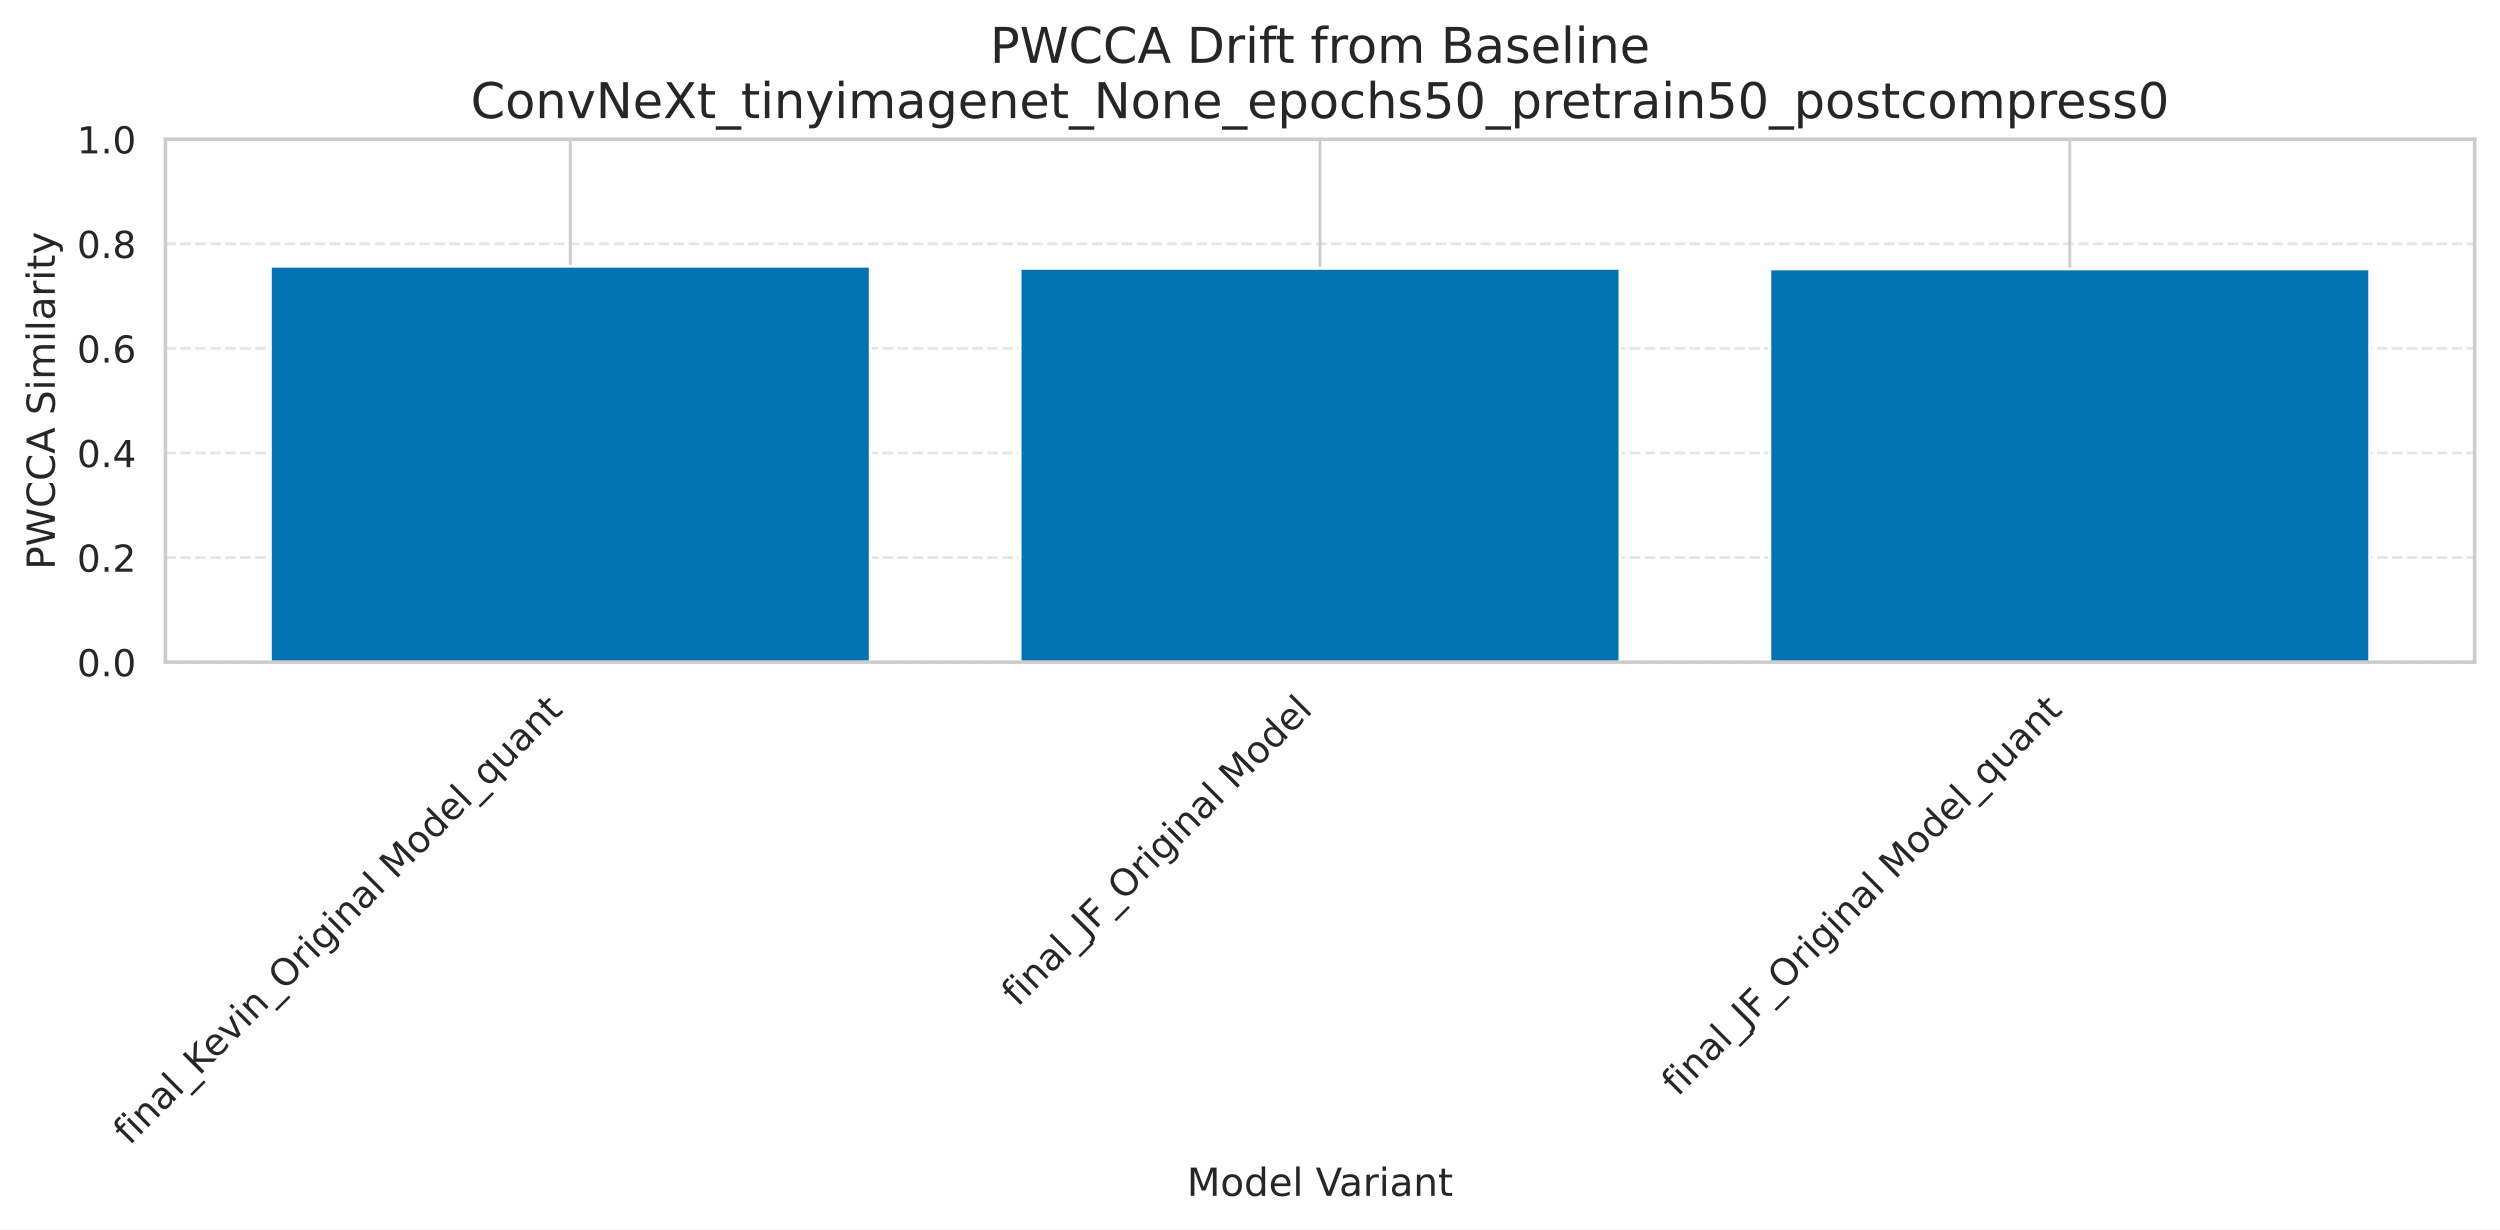
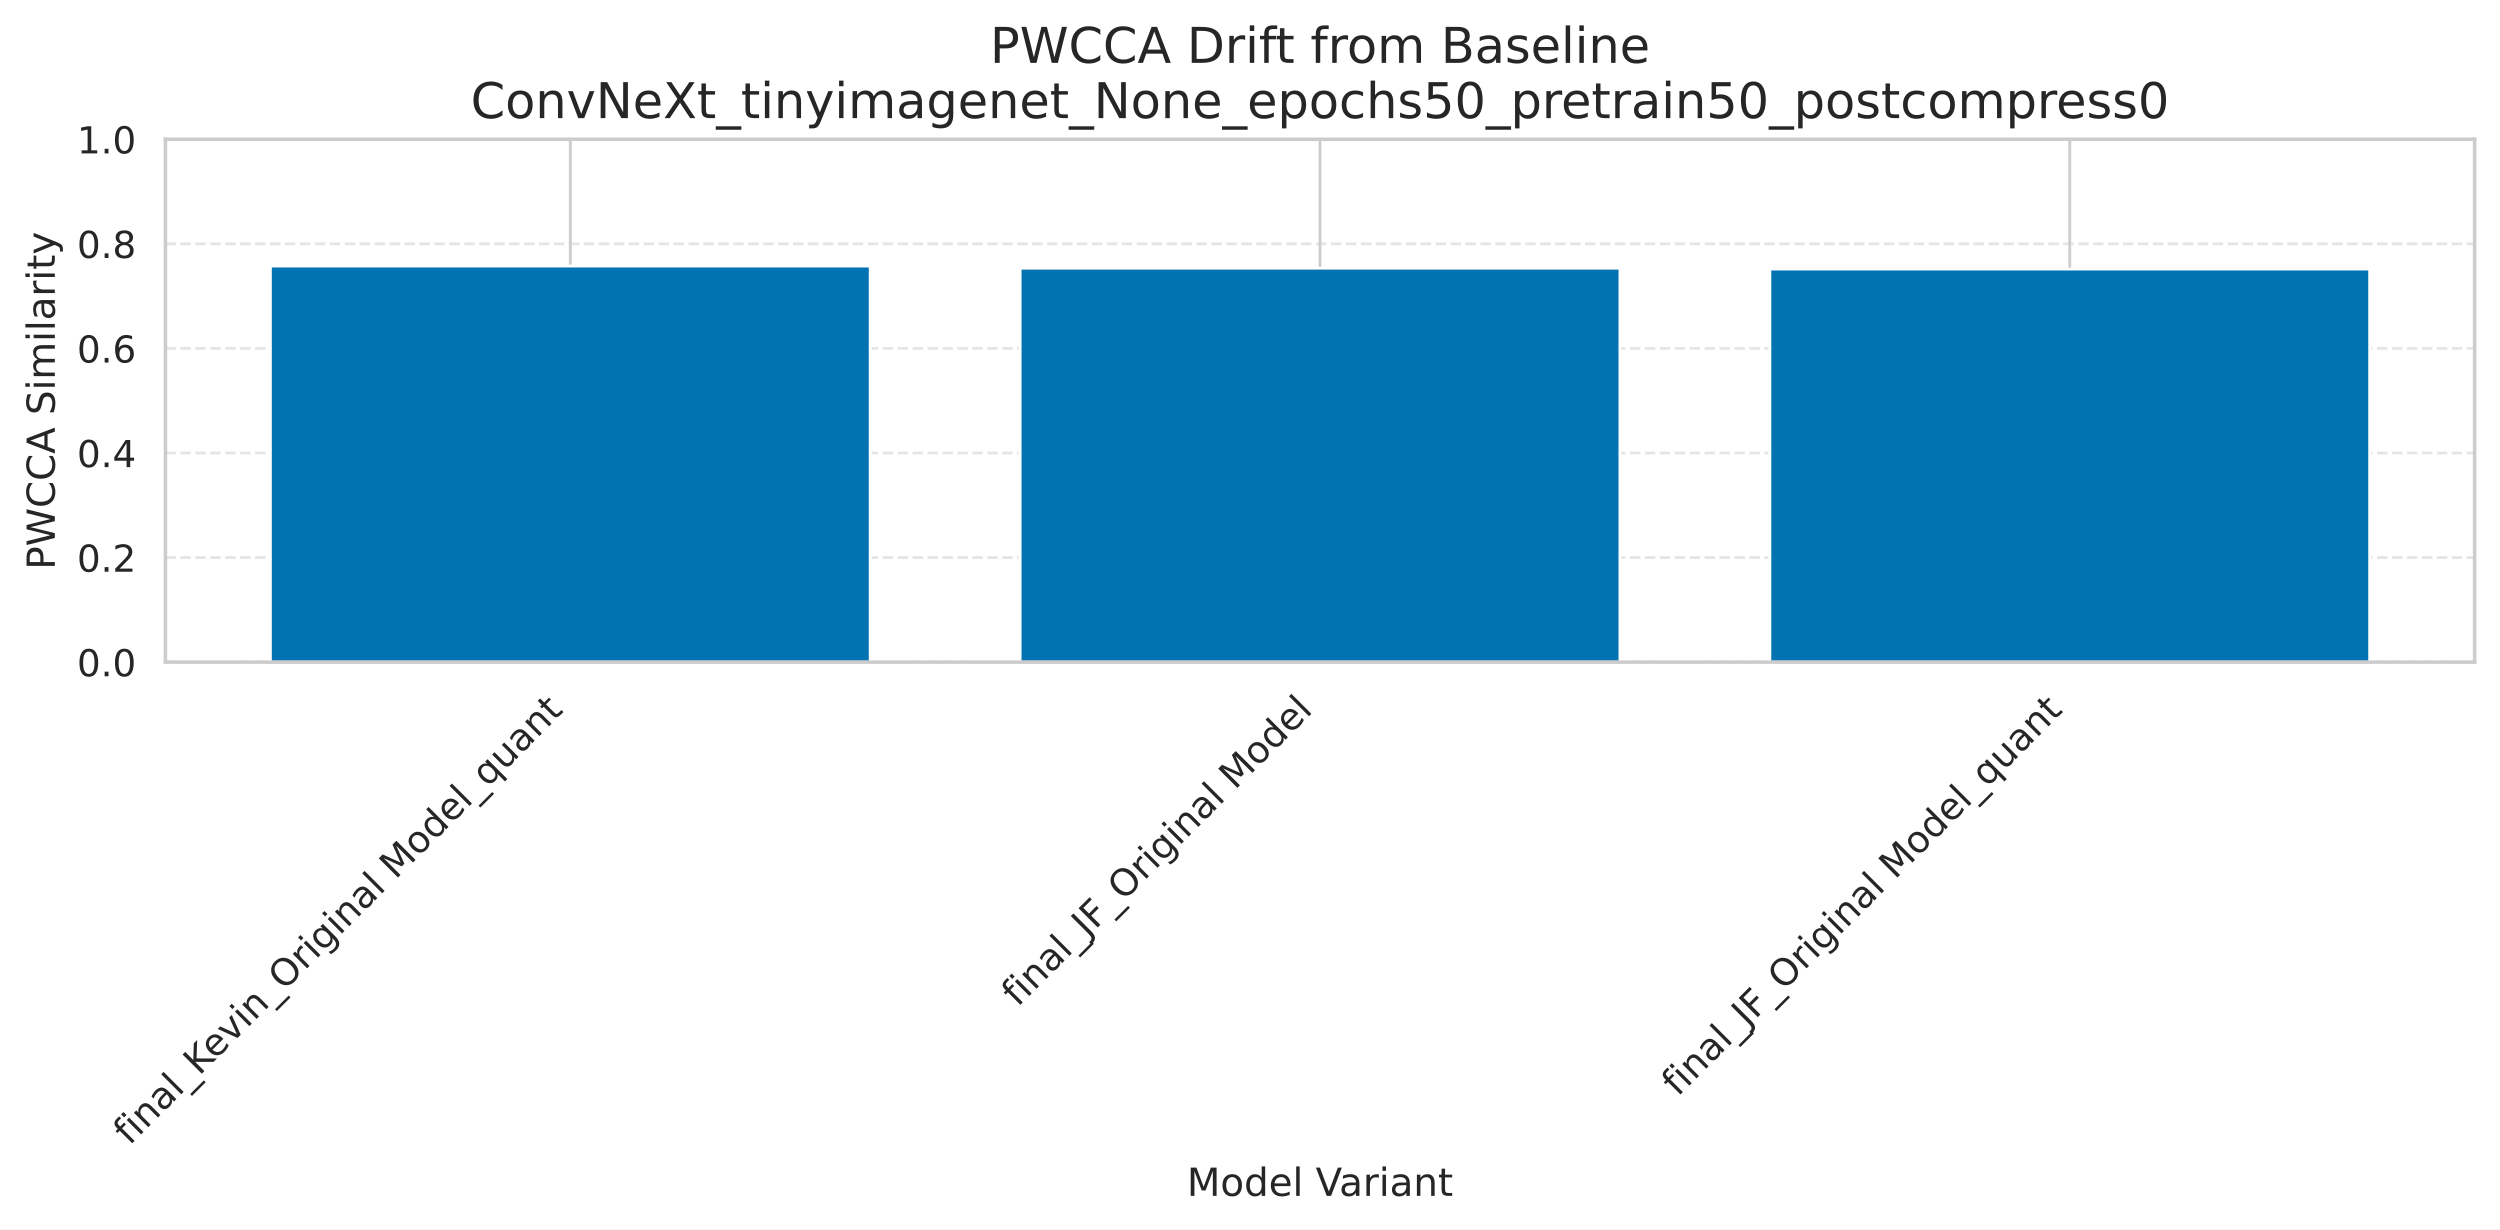
<svg xmlns="http://www.w3.org/2000/svg" xmlns:xlink="http://www.w3.org/1999/xlink" width="709.356pt" height="348.811pt" viewBox="0 0 709.356 348.811" version="1.1">
  <defs>
    <style type="text/css">*{stroke-linejoin: round; stroke-linecap: butt}</style>
  </defs>
  <g id="figure_1">
    <g id="patch_1">
      <path d="M 0 348.811  L 709.356 348.811  L 709.356 0  L 0 0  z " style="fill: #ffffff" />
    </g>
    <g id="axes_1">
      <g id="patch_2">
        <path d="M 46.94 187.879  L 702.156 187.879  L 702.156 39.515  L 46.94 39.515  z " style="fill: #ffffff" />
      </g>
      <g id="matplotlib.axis_1">
        <g id="xtick_1">
          <g id="line2d_1">
-             <path d="M 161.815 187.879  L 161.815 39.515  " clip-path="url(#p0a679618c3)" style="fill: none; stroke: #cccccc; stroke-width: 0.8; stroke-linecap: round" />
+             <path d="M 161.815 187.879  L 161.815 39.515  " clip-path="url(#p1b7e877553)" style="fill: none; stroke: #cccccc; stroke-width: 0.8; stroke-linecap: round" />
          </g>
          <g id="text_1">
            <g style="fill: #262626" transform="translate(36.70259 325.2047) rotate(-45) scale(0.1056 -0.1056)">
              <defs>
                <path id="DejaVuSans-66" d="M 2375 4863  L 2375 4384  L 1825 4384  Q 1516 4384 1395 4259  Q 1275 4134 1275 3809  L 1275 3500  L 2222 3500  L 2222 3053  L 1275 3053  L 1275 0  L 697 0  L 697 3053  L 147 3053  L 147 3500  L 697 3500  L 697 3744  Q 697 4328 969 4595  Q 1241 4863 1831 4863  L 2375 4863  z " transform="scale(0.015625)" />
                <path id="DejaVuSans-69" d="M 603 3500  L 1178 3500  L 1178 0  L 603 0  L 603 3500  z M 603 4863  L 1178 4863  L 1178 4134  L 603 4134  L 603 4863  z " transform="scale(0.015625)" />
                <path id="DejaVuSans-6e" d="M 3513 2113  L 3513 0  L 2938 0  L 2938 2094  Q 2938 2591 2744 2837  Q 2550 3084 2163 3084  Q 1697 3084 1428 2787  Q 1159 2491 1159 1978  L 1159 0  L 581 0  L 581 3500  L 1159 3500  L 1159 2956  Q 1366 3272 1645 3428  Q 1925 3584 2291 3584  Q 2894 3584 3203 3211  Q 3513 2838 3513 2113  z " transform="scale(0.015625)" />
                <path id="DejaVuSans-61" d="M 2194 1759  Q 1497 1759 1228 1600  Q 959 1441 959 1056  Q 959 750 1161 570  Q 1363 391 1709 391  Q 2188 391 2477 730  Q 2766 1069 2766 1631  L 2766 1759  L 2194 1759  z M 3341 1997  L 3341 0  L 2766 0  L 2766 531  Q 2569 213 2275 61  Q 1981 -91 1556 -91  Q 1019 -91 701 211  Q 384 513 384 1019  Q 384 1609 779 1909  Q 1175 2209 1959 2209  L 2766 2209  L 2766 2266  Q 2766 2663 2505 2880  Q 2244 3097 1772 3097  Q 1472 3097 1187 3025  Q 903 2953 641 2809  L 641 3341  Q 956 3463 1253 3523  Q 1550 3584 1831 3584  Q 2591 3584 2966 3190  Q 3341 2797 3341 1997  z " transform="scale(0.015625)" />
                <path id="DejaVuSans-6c" d="M 603 4863  L 1178 4863  L 1178 0  L 603 0  L 603 4863  z " transform="scale(0.015625)" />
                <path id="DejaVuSans-5f" d="M 3263 -1063  L 3263 -1509  L -63 -1509  L -63 -1063  L 3263 -1063  z " transform="scale(0.015625)" />
                <path id="DejaVuSans-4b" d="M 628 4666  L 1259 4666  L 1259 2694  L 3353 4666  L 4166 4666  L 1850 2491  L 4331 0  L 3500 0  L 1259 2247  L 1259 0  L 628 0  L 628 4666  z " transform="scale(0.015625)" />
                <path id="DejaVuSans-65" d="M 3597 1894  L 3597 1613  L 953 1613  Q 991 1019 1311 708  Q 1631 397 2203 397  Q 2534 397 2845 478  Q 3156 559 3463 722  L 3463 178  Q 3153 47 2828 -22  Q 2503 -91 2169 -91  Q 1331 -91 842 396  Q 353 884 353 1716  Q 353 2575 817 3079  Q 1281 3584 2069 3584  Q 2775 3584 3186 3129  Q 3597 2675 3597 1894  z M 3022 2063  Q 3016 2534 2758 2815  Q 2500 3097 2075 3097  Q 1594 3097 1305 2825  Q 1016 2553 972 2059  L 3022 2063  z " transform="scale(0.015625)" />
                <path id="DejaVuSans-76" d="M 191 3500  L 800 3500  L 1894 563  L 2988 3500  L 3597 3500  L 2284 0  L 1503 0  L 191 3500  z " transform="scale(0.015625)" />
                <path id="DejaVuSans-4f" d="M 2522 4238  Q 1834 4238 1429 3725  Q 1025 3213 1025 2328  Q 1025 1447 1429 934  Q 1834 422 2522 422  Q 3209 422 3611 934  Q 4013 1447 4013 2328  Q 4013 3213 3611 3725  Q 3209 4238 2522 4238  z M 2522 4750  Q 3503 4750 4090 4092  Q 4678 3434 4678 2328  Q 4678 1225 4090 567  Q 3503 -91 2522 -91  Q 1538 -91 948 565  Q 359 1222 359 2328  Q 359 3434 948 4092  Q 1538 4750 2522 4750  z " transform="scale(0.015625)" />
                <path id="DejaVuSans-72" d="M 2631 2963  Q 2534 3019 2420 3045  Q 2306 3072 2169 3072  Q 1681 3072 1420 2755  Q 1159 2438 1159 1844  L 1159 0  L 581 0  L 581 3500  L 1159 3500  L 1159 2956  Q 1341 3275 1631 3429  Q 1922 3584 2338 3584  Q 2397 3584 2469 3576  Q 2541 3569 2628 3553  L 2631 2963  z " transform="scale(0.015625)" />
                <path id="DejaVuSans-67" d="M 2906 1791  Q 2906 2416 2648 2759  Q 2391 3103 1925 3103  Q 1463 3103 1205 2759  Q 947 2416 947 1791  Q 947 1169 1205 825  Q 1463 481 1925 481  Q 2391 481 2648 825  Q 2906 1169 2906 1791  z M 3481 434  Q 3481 -459 3084 -895  Q 2688 -1331 1869 -1331  Q 1566 -1331 1297 -1286  Q 1028 -1241 775 -1147  L 775 -588  Q 1028 -725 1275 -790  Q 1522 -856 1778 -856  Q 2344 -856 2625 -561  Q 2906 -266 2906 331  L 2906 616  Q 2728 306 2450 153  Q 2172 0 1784 0  Q 1141 0 747 490  Q 353 981 353 1791  Q 353 2603 747 3093  Q 1141 3584 1784 3584  Q 2172 3584 2450 3431  Q 2728 3278 2906 2969  L 2906 3500  L 3481 3500  L 3481 434  z " transform="scale(0.015625)" />
                <path id="DejaVuSans-20" transform="scale(0.015625)" />
                <path id="DejaVuSans-4d" d="M 628 4666  L 1569 4666  L 2759 1491  L 3956 4666  L 4897 4666  L 4897 0  L 4281 0  L 4281 4097  L 3078 897  L 2444 897  L 1241 4097  L 1241 0  L 628 0  L 628 4666  z " transform="scale(0.015625)" />
                <path id="DejaVuSans-6f" d="M 1959 3097  Q 1497 3097 1228 2736  Q 959 2375 959 1747  Q 959 1119 1226 758  Q 1494 397 1959 397  Q 2419 397 2687 759  Q 2956 1122 2956 1747  Q 2956 2369 2687 2733  Q 2419 3097 1959 3097  z M 1959 3584  Q 2709 3584 3137 3096  Q 3566 2609 3566 1747  Q 3566 888 3137 398  Q 2709 -91 1959 -91  Q 1206 -91 779 398  Q 353 888 353 1747  Q 353 2609 779 3096  Q 1206 3584 1959 3584  z " transform="scale(0.015625)" />
                <path id="DejaVuSans-64" d="M 2906 2969  L 2906 4863  L 3481 4863  L 3481 0  L 2906 0  L 2906 525  Q 2725 213 2448 61  Q 2172 -91 1784 -91  Q 1150 -91 751 415  Q 353 922 353 1747  Q 353 2572 751 3078  Q 1150 3584 1784 3584  Q 2172 3584 2448 3432  Q 2725 3281 2906 2969  z M 947 1747  Q 947 1113 1208 752  Q 1469 391 1925 391  Q 2381 391 2643 752  Q 2906 1113 2906 1747  Q 2906 2381 2643 2742  Q 2381 3103 1925 3103  Q 1469 3103 1208 2742  Q 947 2381 947 1747  z " transform="scale(0.015625)" />
                <path id="DejaVuSans-71" d="M 947 1747  Q 947 1113 1208 752  Q 1469 391 1925 391  Q 2381 391 2643 752  Q 2906 1113 2906 1747  Q 2906 2381 2643 2742  Q 2381 3103 1925 3103  Q 1469 3103 1208 2742  Q 947 2381 947 1747  z M 2906 525  Q 2725 213 2448 61  Q 2172 -91 1784 -91  Q 1150 -91 751 415  Q 353 922 353 1747  Q 353 2572 751 3078  Q 1150 3584 1784 3584  Q 2172 3584 2448 3432  Q 2725 3281 2906 2969  L 2906 3500  L 3481 3500  L 3481 -1331  L 2906 -1331  L 2906 525  z " transform="scale(0.015625)" />
                <path id="DejaVuSans-75" d="M 544 1381  L 544 3500  L 1119 3500  L 1119 1403  Q 1119 906 1312 657  Q 1506 409 1894 409  Q 2359 409 2629 706  Q 2900 1003 2900 1516  L 2900 3500  L 3475 3500  L 3475 0  L 2900 0  L 2900 538  Q 2691 219 2414 64  Q 2138 -91 1772 -91  Q 1169 -91 856 284  Q 544 659 544 1381  z M 1991 3584  L 1991 3584  z " transform="scale(0.015625)" />
                <path id="DejaVuSans-74" d="M 1172 4494  L 1172 3500  L 2356 3500  L 2356 3053  L 1172 3053  L 1172 1153  Q 1172 725 1289 603  Q 1406 481 1766 481  L 2356 481  L 2356 0  L 1766 0  Q 1100 0 847 248  Q 594 497 594 1153  L 594 3053  L 172 3053  L 172 3500  L 594 3500  L 594 4494  L 1172 4494  z " transform="scale(0.015625)" />
              </defs>
              <use xlink:href="#DejaVuSans-66" />
              <use xlink:href="#DejaVuSans-69" transform="translate(35.20508 0)" />
              <use xlink:href="#DejaVuSans-6e" transform="translate(62.98828 0)" />
              <use xlink:href="#DejaVuSans-61" transform="translate(126.3672 0)" />
              <use xlink:href="#DejaVuSans-6c" transform="translate(187.6465 0)" />
              <use xlink:href="#DejaVuSans-5f" transform="translate(215.4297 0)" />
              <use xlink:href="#DejaVuSans-4b" transform="translate(265.4297 0)" />
              <use xlink:href="#DejaVuSans-65" transform="translate(326.0059 0)" />
              <use xlink:href="#DejaVuSans-76" transform="translate(387.5293 0)" />
              <use xlink:href="#DejaVuSans-69" transform="translate(446.709 0)" />
              <use xlink:href="#DejaVuSans-6e" transform="translate(474.4922 0)" />
              <use xlink:href="#DejaVuSans-5f" transform="translate(537.8711 0)" />
              <use xlink:href="#DejaVuSans-4f" transform="translate(587.8711 0)" />
              <use xlink:href="#DejaVuSans-72" transform="translate(666.582 0)" />
              <use xlink:href="#DejaVuSans-69" transform="translate(707.6953 0)" />
              <use xlink:href="#DejaVuSans-67" transform="translate(735.4785 0)" />
              <use xlink:href="#DejaVuSans-69" transform="translate(798.9551 0)" />
              <use xlink:href="#DejaVuSans-6e" transform="translate(826.7383 0)" />
              <use xlink:href="#DejaVuSans-61" transform="translate(890.1172 0)" />
              <use xlink:href="#DejaVuSans-6c" transform="translate(951.3965 0)" />
              <use xlink:href="#DejaVuSans-20" transform="translate(979.1797 0)" />
              <use xlink:href="#DejaVuSans-4d" transform="translate(1010.967 0)" />
              <use xlink:href="#DejaVuSans-6f" transform="translate(1097.246 0)" />
              <use xlink:href="#DejaVuSans-64" transform="translate(1158.428 0)" />
              <use xlink:href="#DejaVuSans-65" transform="translate(1221.904 0)" />
              <use xlink:href="#DejaVuSans-6c" transform="translate(1283.428 0)" />
              <use xlink:href="#DejaVuSans-5f" transform="translate(1311.211 0)" />
              <use xlink:href="#DejaVuSans-71" transform="translate(1361.211 0)" />
              <use xlink:href="#DejaVuSans-75" transform="translate(1424.688 0)" />
              <use xlink:href="#DejaVuSans-61" transform="translate(1488.066 0)" />
              <use xlink:href="#DejaVuSans-6e" transform="translate(1549.346 0)" />
              <use xlink:href="#DejaVuSans-74" transform="translate(1612.725 0)" />
            </g>
          </g>
        </g>
        <g id="xtick_2">
          <g id="line2d_2">
-             <path d="M 374.548 187.879  L 374.548 39.515  " clip-path="url(#p0a679618c3)" style="fill: none; stroke: #cccccc; stroke-width: 0.8; stroke-linecap: round" />
+             <path d="M 374.548 187.879  L 374.548 39.515  " clip-path="url(#p1b7e877553)" style="fill: none; stroke: #cccccc; stroke-width: 0.8; stroke-linecap: round" />
          </g>
          <g id="text_2">
            <g style="fill: #262626" transform="translate(288.7237 285.9164) rotate(-45) scale(0.1056 -0.1056)">
              <defs>
                <path id="DejaVuSans-4a" d="M 628 4666  L 1259 4666  L 1259 325  Q 1259 -519 939 -900  Q 619 -1281 -91 -1281  L -331 -1281  L -331 -750  L -134 -750  Q 284 -750 456 -515  Q 628 -281 628 325  L 628 4666  z " transform="scale(0.015625)" />
                <path id="DejaVuSans-46" d="M 628 4666  L 3309 4666  L 3309 4134  L 1259 4134  L 1259 2759  L 3109 2759  L 3109 2228  L 1259 2228  L 1259 0  L 628 0  L 628 4666  z " transform="scale(0.015625)" />
              </defs>
              <use xlink:href="#DejaVuSans-66" />
              <use xlink:href="#DejaVuSans-69" transform="translate(35.20508 0)" />
              <use xlink:href="#DejaVuSans-6e" transform="translate(62.98828 0)" />
              <use xlink:href="#DejaVuSans-61" transform="translate(126.3672 0)" />
              <use xlink:href="#DejaVuSans-6c" transform="translate(187.6465 0)" />
              <use xlink:href="#DejaVuSans-5f" transform="translate(215.4297 0)" />
              <use xlink:href="#DejaVuSans-4a" transform="translate(265.4297 0)" />
              <use xlink:href="#DejaVuSans-46" transform="translate(294.9219 0)" />
              <use xlink:href="#DejaVuSans-5f" transform="translate(352.4414 0)" />
              <use xlink:href="#DejaVuSans-4f" transform="translate(402.4414 0)" />
              <use xlink:href="#DejaVuSans-72" transform="translate(481.1523 0)" />
              <use xlink:href="#DejaVuSans-69" transform="translate(522.2656 0)" />
              <use xlink:href="#DejaVuSans-67" transform="translate(550.0488 0)" />
              <use xlink:href="#DejaVuSans-69" transform="translate(613.5254 0)" />
              <use xlink:href="#DejaVuSans-6e" transform="translate(641.3086 0)" />
              <use xlink:href="#DejaVuSans-61" transform="translate(704.6875 0)" />
              <use xlink:href="#DejaVuSans-6c" transform="translate(765.9668 0)" />
              <use xlink:href="#DejaVuSans-20" transform="translate(793.75 0)" />
              <use xlink:href="#DejaVuSans-4d" transform="translate(825.5371 0)" />
              <use xlink:href="#DejaVuSans-6f" transform="translate(911.8164 0)" />
              <use xlink:href="#DejaVuSans-64" transform="translate(972.998 0)" />
              <use xlink:href="#DejaVuSans-65" transform="translate(1036.475 0)" />
              <use xlink:href="#DejaVuSans-6c" transform="translate(1097.998 0)" />
            </g>
          </g>
        </g>
        <g id="xtick_3">
          <g id="line2d_3">
-             <path d="M 587.281 187.879  L 587.281 39.515  " clip-path="url(#p0a679618c3)" style="fill: none; stroke: #cccccc; stroke-width: 0.8; stroke-linecap: round" />
+             <path d="M 587.281 187.879  L 587.281 39.515  " clip-path="url(#p1b7e877553)" style="fill: none; stroke: #cccccc; stroke-width: 0.8; stroke-linecap: round" />
          </g>
          <g id="text_3">
            <g style="fill: #262626" transform="translate(476.0148 311.358) rotate(-45) scale(0.1056 -0.1056)">
              <use xlink:href="#DejaVuSans-66" />
              <use xlink:href="#DejaVuSans-69" transform="translate(35.20508 0)" />
              <use xlink:href="#DejaVuSans-6e" transform="translate(62.98828 0)" />
              <use xlink:href="#DejaVuSans-61" transform="translate(126.3672 0)" />
              <use xlink:href="#DejaVuSans-6c" transform="translate(187.6465 0)" />
              <use xlink:href="#DejaVuSans-5f" transform="translate(215.4297 0)" />
              <use xlink:href="#DejaVuSans-4a" transform="translate(265.4297 0)" />
              <use xlink:href="#DejaVuSans-46" transform="translate(294.9219 0)" />
              <use xlink:href="#DejaVuSans-5f" transform="translate(352.4414 0)" />
              <use xlink:href="#DejaVuSans-4f" transform="translate(402.4414 0)" />
              <use xlink:href="#DejaVuSans-72" transform="translate(481.1523 0)" />
              <use xlink:href="#DejaVuSans-69" transform="translate(522.2656 0)" />
              <use xlink:href="#DejaVuSans-67" transform="translate(550.0488 0)" />
              <use xlink:href="#DejaVuSans-69" transform="translate(613.5254 0)" />
              <use xlink:href="#DejaVuSans-6e" transform="translate(641.3086 0)" />
              <use xlink:href="#DejaVuSans-61" transform="translate(704.6875 0)" />
              <use xlink:href="#DejaVuSans-6c" transform="translate(765.9668 0)" />
              <use xlink:href="#DejaVuSans-20" transform="translate(793.75 0)" />
              <use xlink:href="#DejaVuSans-4d" transform="translate(825.5371 0)" />
              <use xlink:href="#DejaVuSans-6f" transform="translate(911.8164 0)" />
              <use xlink:href="#DejaVuSans-64" transform="translate(972.998 0)" />
              <use xlink:href="#DejaVuSans-65" transform="translate(1036.475 0)" />
              <use xlink:href="#DejaVuSans-6c" transform="translate(1097.998 0)" />
              <use xlink:href="#DejaVuSans-5f" transform="translate(1125.781 0)" />
              <use xlink:href="#DejaVuSans-71" transform="translate(1175.781 0)" />
              <use xlink:href="#DejaVuSans-75" transform="translate(1239.258 0)" />
              <use xlink:href="#DejaVuSans-61" transform="translate(1302.637 0)" />
              <use xlink:href="#DejaVuSans-6e" transform="translate(1363.916 0)" />
              <use xlink:href="#DejaVuSans-74" transform="translate(1427.295 0)" />
            </g>
          </g>
        </g>
        <g id="text_4">
          <g style="fill: #262626" transform="translate(336.7776 339.3236) scale(0.11 -0.11)">
            <defs>
              <path id="DejaVuSans-56" d="M 1831 0  L 50 4666  L 709 4666  L 2188 738  L 3669 4666  L 4325 4666  L 2547 0  L 1831 0  z " transform="scale(0.015625)" />
            </defs>
            <use xlink:href="#DejaVuSans-4d" />
            <use xlink:href="#DejaVuSans-6f" transform="translate(86.2793 0)" />
            <use xlink:href="#DejaVuSans-64" transform="translate(147.4609 0)" />
            <use xlink:href="#DejaVuSans-65" transform="translate(210.9375 0)" />
            <use xlink:href="#DejaVuSans-6c" transform="translate(272.4609 0)" />
            <use xlink:href="#DejaVuSans-20" transform="translate(300.2441 0)" />
            <use xlink:href="#DejaVuSans-56" transform="translate(332.0312 0)" />
            <use xlink:href="#DejaVuSans-61" transform="translate(392.6895 0)" />
            <use xlink:href="#DejaVuSans-72" transform="translate(453.9688 0)" />
            <use xlink:href="#DejaVuSans-69" transform="translate(495.082 0)" />
            <use xlink:href="#DejaVuSans-61" transform="translate(522.8652 0)" />
            <use xlink:href="#DejaVuSans-6e" transform="translate(584.1445 0)" />
            <use xlink:href="#DejaVuSans-74" transform="translate(647.5234 0)" />
          </g>
        </g>
      </g>
      <g id="matplotlib.axis_2">
        <g id="ytick_1">
          <g id="line2d_4">
-             <path d="M 46.94 187.879  L 702.156 187.879  " clip-path="url(#p0a679618c3)" style="fill: none; stroke-dasharray: 2.96,1.28; stroke-dashoffset: 0; stroke: #cccccc; stroke-opacity: 0.5; stroke-width: 0.8" />
+             <path d="M 46.94 187.879  L 702.156 187.879  " clip-path="url(#p1b7e877553)" style="fill: none; stroke-dasharray: 2.96,1.28; stroke-dashoffset: 0; stroke: #cccccc; stroke-opacity: 0.5; stroke-width: 0.8" />
          </g>
          <g id="text_5">
            <g style="fill: #262626" transform="translate(21.84594 191.8908) scale(0.1056 -0.1056)">
              <defs>
                <path id="DejaVuSans-30" d="M 2034 4250  Q 1547 4250 1301 3770  Q 1056 3291 1056 2328  Q 1056 1369 1301 889  Q 1547 409 2034 409  Q 2525 409 2770 889  Q 3016 1369 3016 2328  Q 3016 3291 2770 3770  Q 2525 4250 2034 4250  z M 2034 4750  Q 2819 4750 3233 4129  Q 3647 3509 3647 2328  Q 3647 1150 3233 529  Q 2819 -91 2034 -91  Q 1250 -91 836 529  Q 422 1150 422 2328  Q 422 3509 836 4129  Q 1250 4750 2034 4750  z " transform="scale(0.015625)" />
                <path id="DejaVuSans-2e" d="M 684 794  L 1344 794  L 1344 0  L 684 0  L 684 794  z " transform="scale(0.015625)" />
              </defs>
              <use xlink:href="#DejaVuSans-30" />
              <use xlink:href="#DejaVuSans-2e" transform="translate(63.62305 0)" />
              <use xlink:href="#DejaVuSans-30" transform="translate(95.41016 0)" />
            </g>
          </g>
        </g>
        <g id="ytick_2">
          <g id="line2d_5">
-             <path d="M 46.94 158.206  L 702.156 158.206  " clip-path="url(#p0a679618c3)" style="fill: none; stroke-dasharray: 2.96,1.28; stroke-dashoffset: 0; stroke: #cccccc; stroke-opacity: 0.5; stroke-width: 0.8" />
+             <path d="M 46.94 158.206  L 702.156 158.206  " clip-path="url(#p1b7e877553)" style="fill: none; stroke-dasharray: 2.96,1.28; stroke-dashoffset: 0; stroke: #cccccc; stroke-opacity: 0.5; stroke-width: 0.8" />
          </g>
          <g id="text_6">
            <g style="fill: #262626" transform="translate(21.84594 162.218) scale(0.1056 -0.1056)">
              <defs>
                <path id="DejaVuSans-32" d="M 1228 531  L 3431 531  L 3431 0  L 469 0  L 469 531  Q 828 903 1448 1529  Q 2069 2156 2228 2338  Q 2531 2678 2651 2914  Q 2772 3150 2772 3378  Q 2772 3750 2511 3984  Q 2250 4219 1831 4219  Q 1534 4219 1204 4116  Q 875 4013 500 3803  L 500 4441  Q 881 4594 1212 4672  Q 1544 4750 1819 4750  Q 2544 4750 2975 4387  Q 3406 4025 3406 3419  Q 3406 3131 3298 2873  Q 3191 2616 2906 2266  Q 2828 2175 2409 1742  Q 1991 1309 1228 531  z " transform="scale(0.015625)" />
              </defs>
              <use xlink:href="#DejaVuSans-30" />
              <use xlink:href="#DejaVuSans-2e" transform="translate(63.62305 0)" />
              <use xlink:href="#DejaVuSans-32" transform="translate(95.41016 0)" />
            </g>
          </g>
        </g>
        <g id="ytick_3">
          <g id="line2d_6">
-             <path d="M 46.94 128.533  L 702.156 128.533  " clip-path="url(#p0a679618c3)" style="fill: none; stroke-dasharray: 2.96,1.28; stroke-dashoffset: 0; stroke: #cccccc; stroke-opacity: 0.5; stroke-width: 0.8" />
+             <path d="M 46.94 128.533  L 702.156 128.533  " clip-path="url(#p1b7e877553)" style="fill: none; stroke-dasharray: 2.96,1.28; stroke-dashoffset: 0; stroke: #cccccc; stroke-opacity: 0.5; stroke-width: 0.8" />
          </g>
          <g id="text_7">
            <g style="fill: #262626" transform="translate(21.84594 132.5452) scale(0.1056 -0.1056)">
              <defs>
                <path id="DejaVuSans-34" d="M 2419 4116  L 825 1625  L 2419 1625  L 2419 4116  z M 2253 4666  L 3047 4666  L 3047 1625  L 3713 1625  L 3713 1100  L 3047 1100  L 3047 0  L 2419 0  L 2419 1100  L 313 1100  L 313 1709  L 2253 4666  z " transform="scale(0.015625)" />
              </defs>
              <use xlink:href="#DejaVuSans-30" />
              <use xlink:href="#DejaVuSans-2e" transform="translate(63.62305 0)" />
              <use xlink:href="#DejaVuSans-34" transform="translate(95.41016 0)" />
            </g>
          </g>
        </g>
        <g id="ytick_4">
          <g id="line2d_7">
-             <path d="M 46.94 98.86  L 702.156 98.86  " clip-path="url(#p0a679618c3)" style="fill: none; stroke-dasharray: 2.96,1.28; stroke-dashoffset: 0; stroke: #cccccc; stroke-opacity: 0.5; stroke-width: 0.8" />
+             <path d="M 46.94 98.86  L 702.156 98.86  " clip-path="url(#p1b7e877553)" style="fill: none; stroke-dasharray: 2.96,1.28; stroke-dashoffset: 0; stroke: #cccccc; stroke-opacity: 0.5; stroke-width: 0.8" />
          </g>
          <g id="text_8">
            <g style="fill: #262626" transform="translate(21.84594 102.8723) scale(0.1056 -0.1056)">
              <defs>
                <path id="DejaVuSans-36" d="M 2113 2584  Q 1688 2584 1439 2293  Q 1191 2003 1191 1497  Q 1191 994 1439 701  Q 1688 409 2113 409  Q 2538 409 2786 701  Q 3034 994 3034 1497  Q 3034 2003 2786 2293  Q 2538 2584 2113 2584  z M 3366 4563  L 3366 3988  Q 3128 4100 2886 4159  Q 2644 4219 2406 4219  Q 1781 4219 1451 3797  Q 1122 3375 1075 2522  Q 1259 2794 1537 2939  Q 1816 3084 2150 3084  Q 2853 3084 3261 2657  Q 3669 2231 3669 1497  Q 3669 778 3244 343  Q 2819 -91 2113 -91  Q 1303 -91 875 529  Q 447 1150 447 2328  Q 447 3434 972 4092  Q 1497 4750 2381 4750  Q 2619 4750 2861 4703  Q 3103 4656 3366 4563  z " transform="scale(0.015625)" />
              </defs>
              <use xlink:href="#DejaVuSans-30" />
              <use xlink:href="#DejaVuSans-2e" transform="translate(63.62305 0)" />
              <use xlink:href="#DejaVuSans-36" transform="translate(95.41016 0)" />
            </g>
          </g>
        </g>
        <g id="ytick_5">
          <g id="line2d_8">
-             <path d="M 46.94 69.188  L 702.156 69.188  " clip-path="url(#p0a679618c3)" style="fill: none; stroke-dasharray: 2.96,1.28; stroke-dashoffset: 0; stroke: #cccccc; stroke-opacity: 0.5; stroke-width: 0.8" />
+             <path d="M 46.94 69.188  L 702.156 69.188  " clip-path="url(#p1b7e877553)" style="fill: none; stroke-dasharray: 2.96,1.28; stroke-dashoffset: 0; stroke: #cccccc; stroke-opacity: 0.5; stroke-width: 0.8" />
          </g>
          <g id="text_9">
            <g style="fill: #262626" transform="translate(21.84594 73.19954) scale(0.1056 -0.1056)">
              <defs>
                <path id="DejaVuSans-38" d="M 2034 2216  Q 1584 2216 1326 1975  Q 1069 1734 1069 1313  Q 1069 891 1326 650  Q 1584 409 2034 409  Q 2484 409 2743 651  Q 3003 894 3003 1313  Q 3003 1734 2745 1975  Q 2488 2216 2034 2216  z M 1403 2484  Q 997 2584 770 2862  Q 544 3141 544 3541  Q 544 4100 942 4425  Q 1341 4750 2034 4750  Q 2731 4750 3128 4425  Q 3525 4100 3525 3541  Q 3525 3141 3298 2862  Q 3072 2584 2669 2484  Q 3125 2378 3379 2068  Q 3634 1759 3634 1313  Q 3634 634 3220 271  Q 2806 -91 2034 -91  Q 1263 -91 848 271  Q 434 634 434 1313  Q 434 1759 690 2068  Q 947 2378 1403 2484  z M 1172 3481  Q 1172 3119 1398 2916  Q 1625 2713 2034 2713  Q 2441 2713 2670 2916  Q 2900 3119 2900 3481  Q 2900 3844 2670 4047  Q 2441 4250 2034 4250  Q 1625 4250 1398 4047  Q 1172 3844 1172 3481  z " transform="scale(0.015625)" />
              </defs>
              <use xlink:href="#DejaVuSans-30" />
              <use xlink:href="#DejaVuSans-2e" transform="translate(63.62305 0)" />
              <use xlink:href="#DejaVuSans-38" transform="translate(95.41016 0)" />
            </g>
          </g>
        </g>
        <g id="ytick_6">
          <g id="line2d_9">
-             <path d="M 46.94 39.515  L 702.156 39.515  " clip-path="url(#p0a679618c3)" style="fill: none; stroke-dasharray: 2.96,1.28; stroke-dashoffset: 0; stroke: #cccccc; stroke-opacity: 0.5; stroke-width: 0.8" />
+             <path d="M 46.94 39.515  L 702.156 39.515  " clip-path="url(#p1b7e877553)" style="fill: none; stroke-dasharray: 2.96,1.28; stroke-dashoffset: 0; stroke: #cccccc; stroke-opacity: 0.5; stroke-width: 0.8" />
          </g>
          <g id="text_10">
            <g style="fill: #262626" transform="translate(21.84594 43.52672) scale(0.1056 -0.1056)">
              <defs>
                <path id="DejaVuSans-31" d="M 794 531  L 1825 531  L 1825 4091  L 703 3866  L 703 4441  L 1819 4666  L 2450 4666  L 2450 531  L 3481 531  L 3481 0  L 794 0  L 794 531  z " transform="scale(0.015625)" />
              </defs>
              <use xlink:href="#DejaVuSans-31" />
              <use xlink:href="#DejaVuSans-2e" transform="translate(63.62305 0)" />
              <use xlink:href="#DejaVuSans-30" transform="translate(95.41016 0)" />
            </g>
          </g>
        </g>
        <g id="text_11">
          <g style="fill: #262626" transform="translate(15.55828 161.6465) rotate(-90) scale(0.11 -0.11)">
            <defs>
              <path id="DejaVuSans-50" d="M 1259 4147  L 1259 2394  L 2053 2394  Q 2494 2394 2734 2622  Q 2975 2850 2975 3272  Q 2975 3691 2734 3919  Q 2494 4147 2053 4147  L 1259 4147  z M 628 4666  L 2053 4666  Q 2838 4666 3239 4311  Q 3641 3956 3641 3272  Q 3641 2581 3239 2228  Q 2838 1875 2053 1875  L 1259 1875  L 1259 0  L 628 0  L 628 4666  z " transform="scale(0.015625)" />
              <path id="DejaVuSans-57" d="M 213 4666  L 850 4666  L 1831 722  L 2809 4666  L 3519 4666  L 4500 722  L 5478 4666  L 6119 4666  L 4947 0  L 4153 0  L 3169 4050  L 2175 0  L 1381 0  L 213 4666  z " transform="scale(0.015625)" />
              <path id="DejaVuSans-43" d="M 4122 4306  L 4122 3641  Q 3803 3938 3442 4084  Q 3081 4231 2675 4231  Q 1875 4231 1450 3742  Q 1025 3253 1025 2328  Q 1025 1406 1450 917  Q 1875 428 2675 428  Q 3081 428 3442 575  Q 3803 722 4122 1019  L 4122 359  Q 3791 134 3420 21  Q 3050 -91 2638 -91  Q 1578 -91 968 557  Q 359 1206 359 2328  Q 359 3453 968 4101  Q 1578 4750 2638 4750  Q 3056 4750 3426 4639  Q 3797 4528 4122 4306  z " transform="scale(0.015625)" />
              <path id="DejaVuSans-41" d="M 2188 4044  L 1331 1722  L 3047 1722  L 2188 4044  z M 1831 4666  L 2547 4666  L 4325 0  L 3669 0  L 3244 1197  L 1141 1197  L 716 0  L 50 0  L 1831 4666  z " transform="scale(0.015625)" />
              <path id="DejaVuSans-53" d="M 3425 4513  L 3425 3897  Q 3066 4069 2747 4153  Q 2428 4238 2131 4238  Q 1616 4238 1336 4038  Q 1056 3838 1056 3469  Q 1056 3159 1242 3001  Q 1428 2844 1947 2747  L 2328 2669  Q 3034 2534 3370 2195  Q 3706 1856 3706 1288  Q 3706 609 3251 259  Q 2797 -91 1919 -91  Q 1588 -91 1214 -16  Q 841 59 441 206  L 441 856  Q 825 641 1194 531  Q 1563 422 1919 422  Q 2459 422 2753 634  Q 3047 847 3047 1241  Q 3047 1584 2836 1778  Q 2625 1972 2144 2069  L 1759 2144  Q 1053 2284 737 2584  Q 422 2884 422 3419  Q 422 4038 858 4394  Q 1294 4750 2059 4750  Q 2388 4750 2728 4690  Q 3069 4631 3425 4513  z " transform="scale(0.015625)" />
              <path id="DejaVuSans-6d" d="M 3328 2828  Q 3544 3216 3844 3400  Q 4144 3584 4550 3584  Q 5097 3584 5394 3201  Q 5691 2819 5691 2113  L 5691 0  L 5113 0  L 5113 2094  Q 5113 2597 4934 2840  Q 4756 3084 4391 3084  Q 3944 3084 3684 2787  Q 3425 2491 3425 1978  L 3425 0  L 2847 0  L 2847 2094  Q 2847 2600 2669 2842  Q 2491 3084 2119 3084  Q 1678 3084 1418 2786  Q 1159 2488 1159 1978  L 1159 0  L 581 0  L 581 3500  L 1159 3500  L 1159 2956  Q 1356 3278 1631 3431  Q 1906 3584 2284 3584  Q 2666 3584 2933 3390  Q 3200 3197 3328 2828  z " transform="scale(0.015625)" />
              <path id="DejaVuSans-79" d="M 2059 -325  Q 1816 -950 1584 -1140  Q 1353 -1331 966 -1331  L 506 -1331  L 506 -850  L 844 -850  Q 1081 -850 1212 -737  Q 1344 -625 1503 -206  L 1606 56  L 191 3500  L 800 3500  L 1894 763  L 2988 3500  L 3597 3500  L 2059 -325  z " transform="scale(0.015625)" />
            </defs>
            <use xlink:href="#DejaVuSans-50" />
            <use xlink:href="#DejaVuSans-57" transform="translate(60.30273 0)" />
            <use xlink:href="#DejaVuSans-43" transform="translate(159.1797 0)" />
            <use xlink:href="#DejaVuSans-43" transform="translate(229.0039 0)" />
            <use xlink:href="#DejaVuSans-41" transform="translate(298.8281 0)" />
            <use xlink:href="#DejaVuSans-20" transform="translate(367.2363 0)" />
            <use xlink:href="#DejaVuSans-53" transform="translate(399.0234 0)" />
            <use xlink:href="#DejaVuSans-69" transform="translate(462.5 0)" />
            <use xlink:href="#DejaVuSans-6d" transform="translate(490.2832 0)" />
            <use xlink:href="#DejaVuSans-69" transform="translate(587.6953 0)" />
            <use xlink:href="#DejaVuSans-6c" transform="translate(615.4785 0)" />
            <use xlink:href="#DejaVuSans-61" transform="translate(643.2617 0)" />
            <use xlink:href="#DejaVuSans-72" transform="translate(704.541 0)" />
            <use xlink:href="#DejaVuSans-69" transform="translate(745.6543 0)" />
            <use xlink:href="#DejaVuSans-74" transform="translate(773.4375 0)" />
            <use xlink:href="#DejaVuSans-79" transform="translate(812.6465 0)" />
          </g>
        </g>
      </g>
      <g id="patch_3">
-         <path d="M 76.722 187.879  L 246.908 187.879  L 246.908 75.548  L 76.722 75.548  z " clip-path="url(#p0a679618c3)" style="fill: #0173b2; stroke: #ffffff; stroke-width: 0.8; stroke-linejoin: miter" />
+         <path d="M 76.722 187.879  L 246.908 187.879  L 246.908 75.488  L 76.722 75.488  z " clip-path="url(#p1b7e877553)" style="fill: #0173b2; stroke: #ffffff; stroke-width: 0.8; stroke-linejoin: miter" />
      </g>
      <g id="patch_4">
-         <path d="M 289.455 187.879  L 459.641 187.879  L 459.641 76.148  L 289.455 76.148  z " clip-path="url(#p0a679618c3)" style="fill: #0173b2; stroke: #ffffff; stroke-width: 0.8; stroke-linejoin: miter" />
+         <path d="M 289.455 187.879  L 459.641 187.879  L 459.641 76.106  L 289.455 76.106  z " clip-path="url(#p1b7e877553)" style="fill: #0173b2; stroke: #ffffff; stroke-width: 0.8; stroke-linejoin: miter" />
      </g>
      <g id="patch_5">
-         <path d="M 502.188 187.879  L 672.374 187.879  L 672.374 76.303  L 502.188 76.303  z " clip-path="url(#p0a679618c3)" style="fill: #0173b2; stroke: #ffffff; stroke-width: 0.8; stroke-linejoin: miter" />
+         <path d="M 502.188 187.879  L 672.374 187.879  L 672.374 76.343  L 502.188 76.343  z " clip-path="url(#p1b7e877553)" style="fill: #0173b2; stroke: #ffffff; stroke-width: 0.8; stroke-linejoin: miter" />
      </g>
      <g id="patch_6">
        <path d="M 46.94 187.879  L 46.94 39.515  " style="fill: none; stroke: #cccccc; stroke-linejoin: miter; stroke-linecap: square" />
      </g>
      <g id="patch_7">
        <path d="M 702.156 187.879  L 702.156 39.515  " style="fill: none; stroke: #cccccc; stroke-linejoin: miter; stroke-linecap: square" />
      </g>
      <g id="patch_8">
        <path d="M 46.94 187.879  L 702.156 187.879  " style="fill: none; stroke: #cccccc; stroke-linejoin: miter; stroke-linecap: square" />
      </g>
      <g id="patch_9">
        <path d="M 46.94 39.515  L 702.156 39.515  " style="fill: none; stroke: #cccccc; stroke-linejoin: miter; stroke-linecap: square" />
      </g>
      <g id="text_12">
        <g style="fill: #262626" transform="translate(280.9044 17.83781) scale(0.14 -0.14)">
          <defs>
            <path id="DejaVuSans-44" d="M 1259 4147  L 1259 519  L 2022 519  Q 2988 519 3436 956  Q 3884 1394 3884 2338  Q 3884 3275 3436 3711  Q 2988 4147 2022 4147  L 1259 4147  z M 628 4666  L 1925 4666  Q 3281 4666 3915 4102  Q 4550 3538 4550 2338  Q 4550 1131 3912 565  Q 3275 0 1925 0  L 628 0  L 628 4666  z " transform="scale(0.015625)" />
            <path id="DejaVuSans-42" d="M 1259 2228  L 1259 519  L 2272 519  Q 2781 519 3026 730  Q 3272 941 3272 1375  Q 3272 1813 3026 2020  Q 2781 2228 2272 2228  L 1259 2228  z M 1259 4147  L 1259 2741  L 2194 2741  Q 2656 2741 2882 2914  Q 3109 3088 3109 3444  Q 3109 3797 2882 3972  Q 2656 4147 2194 4147  L 1259 4147  z M 628 4666  L 2241 4666  Q 2963 4666 3353 4366  Q 3744 4066 3744 3513  Q 3744 3084 3544 2831  Q 3344 2578 2956 2516  Q 3422 2416 3680 2098  Q 3938 1781 3938 1306  Q 3938 681 3513 340  Q 3088 0 2303 0  L 628 0  L 628 4666  z " transform="scale(0.015625)" />
            <path id="DejaVuSans-73" d="M 2834 3397  L 2834 2853  Q 2591 2978 2328 3040  Q 2066 3103 1784 3103  Q 1356 3103 1142 2972  Q 928 2841 928 2578  Q 928 2378 1081 2264  Q 1234 2150 1697 2047  L 1894 2003  Q 2506 1872 2764 1633  Q 3022 1394 3022 966  Q 3022 478 2636 193  Q 2250 -91 1575 -91  Q 1294 -91 989 -36  Q 684 19 347 128  L 347 722  Q 666 556 975 473  Q 1284 391 1588 391  Q 1994 391 2212 530  Q 2431 669 2431 922  Q 2431 1156 2273 1281  Q 2116 1406 1581 1522  L 1381 1569  Q 847 1681 609 1914  Q 372 2147 372 2553  Q 372 3047 722 3315  Q 1072 3584 1716 3584  Q 2034 3584 2315 3537  Q 2597 3491 2834 3397  z " transform="scale(0.015625)" />
          </defs>
          <use xlink:href="#DejaVuSans-50" />
          <use xlink:href="#DejaVuSans-57" transform="translate(60.30273 0)" />
          <use xlink:href="#DejaVuSans-43" transform="translate(159.1797 0)" />
          <use xlink:href="#DejaVuSans-43" transform="translate(229.0039 0)" />
          <use xlink:href="#DejaVuSans-41" transform="translate(298.8281 0)" />
          <use xlink:href="#DejaVuSans-20" transform="translate(367.2363 0)" />
          <use xlink:href="#DejaVuSans-44" transform="translate(399.0234 0)" />
          <use xlink:href="#DejaVuSans-72" transform="translate(476.0254 0)" />
          <use xlink:href="#DejaVuSans-69" transform="translate(517.1387 0)" />
          <use xlink:href="#DejaVuSans-66" transform="translate(544.9219 0)" />
          <use xlink:href="#DejaVuSans-74" transform="translate(578.377 0)" />
          <use xlink:href="#DejaVuSans-20" transform="translate(617.5859 0)" />
          <use xlink:href="#DejaVuSans-66" transform="translate(649.373 0)" />
          <use xlink:href="#DejaVuSans-72" transform="translate(684.5781 0)" />
          <use xlink:href="#DejaVuSans-6f" transform="translate(723.4414 0)" />
          <use xlink:href="#DejaVuSans-6d" transform="translate(784.623 0)" />
          <use xlink:href="#DejaVuSans-20" transform="translate(882.0352 0)" />
          <use xlink:href="#DejaVuSans-42" transform="translate(913.8223 0)" />
          <use xlink:href="#DejaVuSans-61" transform="translate(982.4258 0)" />
          <use xlink:href="#DejaVuSans-73" transform="translate(1043.705 0)" />
          <use xlink:href="#DejaVuSans-65" transform="translate(1095.805 0)" />
          <use xlink:href="#DejaVuSans-6c" transform="translate(1157.328 0)" />
          <use xlink:href="#DejaVuSans-69" transform="translate(1185.111 0)" />
          <use xlink:href="#DejaVuSans-6e" transform="translate(1212.895 0)" />
          <use xlink:href="#DejaVuSans-65" transform="translate(1276.273 0)" />
        </g>
        <g style="fill: #262626" transform="translate(133.5599 33.51475) scale(0.14 -0.14)">
          <defs>
            <path id="DejaVuSans-4e" d="M 628 4666  L 1478 4666  L 3547 763  L 3547 4666  L 4159 4666  L 4159 0  L 3309 0  L 1241 3903  L 1241 0  L 628 0  L 628 4666  z " transform="scale(0.015625)" />
            <path id="DejaVuSans-58" d="M 403 4666  L 1081 4666  L 2241 2931  L 3406 4666  L 4084 4666  L 2584 2425  L 4184 0  L 3506 0  L 2194 1984  L 872 0  L 191 0  L 1856 2491  L 403 4666  z " transform="scale(0.015625)" />
            <path id="DejaVuSans-70" d="M 1159 525  L 1159 -1331  L 581 -1331  L 581 3500  L 1159 3500  L 1159 2969  Q 1341 3281 1617 3432  Q 1894 3584 2278 3584  Q 2916 3584 3314 3078  Q 3713 2572 3713 1747  Q 3713 922 3314 415  Q 2916 -91 2278 -91  Q 1894 -91 1617 61  Q 1341 213 1159 525  z M 3116 1747  Q 3116 2381 2855 2742  Q 2594 3103 2138 3103  Q 1681 3103 1420 2742  Q 1159 2381 1159 1747  Q 1159 1113 1420 752  Q 1681 391 2138 391  Q 2594 391 2855 752  Q 3116 1113 3116 1747  z " transform="scale(0.015625)" />
            <path id="DejaVuSans-63" d="M 3122 3366  L 3122 2828  Q 2878 2963 2633 3030  Q 2388 3097 2138 3097  Q 1578 3097 1268 2742  Q 959 2388 959 1747  Q 959 1106 1268 751  Q 1578 397 2138 397  Q 2388 397 2633 464  Q 2878 531 3122 666  L 3122 134  Q 2881 22 2623 -34  Q 2366 -91 2075 -91  Q 1284 -91 818 406  Q 353 903 353 1747  Q 353 2603 823 3093  Q 1294 3584 2113 3584  Q 2378 3584 2631 3529  Q 2884 3475 3122 3366  z " transform="scale(0.015625)" />
            <path id="DejaVuSans-68" d="M 3513 2113  L 3513 0  L 2938 0  L 2938 2094  Q 2938 2591 2744 2837  Q 2550 3084 2163 3084  Q 1697 3084 1428 2787  Q 1159 2491 1159 1978  L 1159 0  L 581 0  L 581 4863  L 1159 4863  L 1159 2956  Q 1366 3272 1645 3428  Q 1925 3584 2291 3584  Q 2894 3584 3203 3211  Q 3513 2838 3513 2113  z " transform="scale(0.015625)" />
            <path id="DejaVuSans-35" d="M 691 4666  L 3169 4666  L 3169 4134  L 1269 4134  L 1269 2991  Q 1406 3038 1543 3061  Q 1681 3084 1819 3084  Q 2600 3084 3056 2656  Q 3513 2228 3513 1497  Q 3513 744 3044 326  Q 2575 -91 1722 -91  Q 1428 -91 1123 -41  Q 819 9 494 109  L 494 744  Q 775 591 1075 516  Q 1375 441 1709 441  Q 2250 441 2565 725  Q 2881 1009 2881 1497  Q 2881 1984 2565 2268  Q 2250 2553 1709 2553  Q 1456 2553 1204 2497  Q 953 2441 691 2322  L 691 4666  z " transform="scale(0.015625)" />
          </defs>
          <use xlink:href="#DejaVuSans-43" />
          <use xlink:href="#DejaVuSans-6f" transform="translate(69.82422 0)" />
          <use xlink:href="#DejaVuSans-6e" transform="translate(131.0059 0)" />
          <use xlink:href="#DejaVuSans-76" transform="translate(194.3848 0)" />
          <use xlink:href="#DejaVuSans-4e" transform="translate(253.5645 0)" />
          <use xlink:href="#DejaVuSans-65" transform="translate(328.3691 0)" />
          <use xlink:href="#DejaVuSans-58" transform="translate(389.8926 0)" />
          <use xlink:href="#DejaVuSans-74" transform="translate(458.3984 0)" />
          <use xlink:href="#DejaVuSans-5f" transform="translate(497.6074 0)" />
          <use xlink:href="#DejaVuSans-74" transform="translate(547.6074 0)" />
          <use xlink:href="#DejaVuSans-69" transform="translate(586.8164 0)" />
          <use xlink:href="#DejaVuSans-6e" transform="translate(614.5996 0)" />
          <use xlink:href="#DejaVuSans-79" transform="translate(677.9785 0)" />
          <use xlink:href="#DejaVuSans-69" transform="translate(737.1582 0)" />
          <use xlink:href="#DejaVuSans-6d" transform="translate(764.9414 0)" />
          <use xlink:href="#DejaVuSans-61" transform="translate(862.3535 0)" />
          <use xlink:href="#DejaVuSans-67" transform="translate(923.6328 0)" />
          <use xlink:href="#DejaVuSans-65" transform="translate(987.1094 0)" />
          <use xlink:href="#DejaVuSans-6e" transform="translate(1048.633 0)" />
          <use xlink:href="#DejaVuSans-65" transform="translate(1112.012 0)" />
          <use xlink:href="#DejaVuSans-74" transform="translate(1173.535 0)" />
          <use xlink:href="#DejaVuSans-5f" transform="translate(1212.744 0)" />
          <use xlink:href="#DejaVuSans-4e" transform="translate(1262.744 0)" />
          <use xlink:href="#DejaVuSans-6f" transform="translate(1337.549 0)" />
          <use xlink:href="#DejaVuSans-6e" transform="translate(1398.73 0)" />
          <use xlink:href="#DejaVuSans-65" transform="translate(1462.109 0)" />
          <use xlink:href="#DejaVuSans-5f" transform="translate(1523.633 0)" />
          <use xlink:href="#DejaVuSans-65" transform="translate(1573.633 0)" />
          <use xlink:href="#DejaVuSans-70" transform="translate(1635.156 0)" />
          <use xlink:href="#DejaVuSans-6f" transform="translate(1698.633 0)" />
          <use xlink:href="#DejaVuSans-63" transform="translate(1759.814 0)" />
          <use xlink:href="#DejaVuSans-68" transform="translate(1814.795 0)" />
          <use xlink:href="#DejaVuSans-73" transform="translate(1878.174 0)" />
          <use xlink:href="#DejaVuSans-35" transform="translate(1930.273 0)" />
          <use xlink:href="#DejaVuSans-30" transform="translate(1993.896 0)" />
          <use xlink:href="#DejaVuSans-5f" transform="translate(2057.52 0)" />
          <use xlink:href="#DejaVuSans-70" transform="translate(2107.52 0)" />
          <use xlink:href="#DejaVuSans-72" transform="translate(2170.996 0)" />
          <use xlink:href="#DejaVuSans-65" transform="translate(2209.859 0)" />
          <use xlink:href="#DejaVuSans-74" transform="translate(2271.383 0)" />
          <use xlink:href="#DejaVuSans-72" transform="translate(2310.592 0)" />
          <use xlink:href="#DejaVuSans-61" transform="translate(2351.705 0)" />
          <use xlink:href="#DejaVuSans-69" transform="translate(2412.984 0)" />
          <use xlink:href="#DejaVuSans-6e" transform="translate(2440.768 0)" />
          <use xlink:href="#DejaVuSans-35" transform="translate(2504.146 0)" />
          <use xlink:href="#DejaVuSans-30" transform="translate(2567.77 0)" />
          <use xlink:href="#DejaVuSans-5f" transform="translate(2631.393 0)" />
          <use xlink:href="#DejaVuSans-70" transform="translate(2681.393 0)" />
          <use xlink:href="#DejaVuSans-6f" transform="translate(2744.869 0)" />
          <use xlink:href="#DejaVuSans-73" transform="translate(2806.051 0)" />
          <use xlink:href="#DejaVuSans-74" transform="translate(2858.15 0)" />
          <use xlink:href="#DejaVuSans-63" transform="translate(2897.359 0)" />
          <use xlink:href="#DejaVuSans-6f" transform="translate(2952.34 0)" />
          <use xlink:href="#DejaVuSans-6d" transform="translate(3013.521 0)" />
          <use xlink:href="#DejaVuSans-70" transform="translate(3110.934 0)" />
          <use xlink:href="#DejaVuSans-72" transform="translate(3174.41 0)" />
          <use xlink:href="#DejaVuSans-65" transform="translate(3213.273 0)" />
          <use xlink:href="#DejaVuSans-73" transform="translate(3274.797 0)" />
          <use xlink:href="#DejaVuSans-73" transform="translate(3326.896 0)" />
          <use xlink:href="#DejaVuSans-30" transform="translate(3378.996 0)" />
        </g>
      </g>
    </g>
  </g>
  <defs>
-     <clipPath id="p0a679618c3">
+     <clipPath id="p1b7e877553">
      <rect x="46.94" y="39.515" width="655.217" height="148.364" />
    </clipPath>
  </defs>
</svg>
